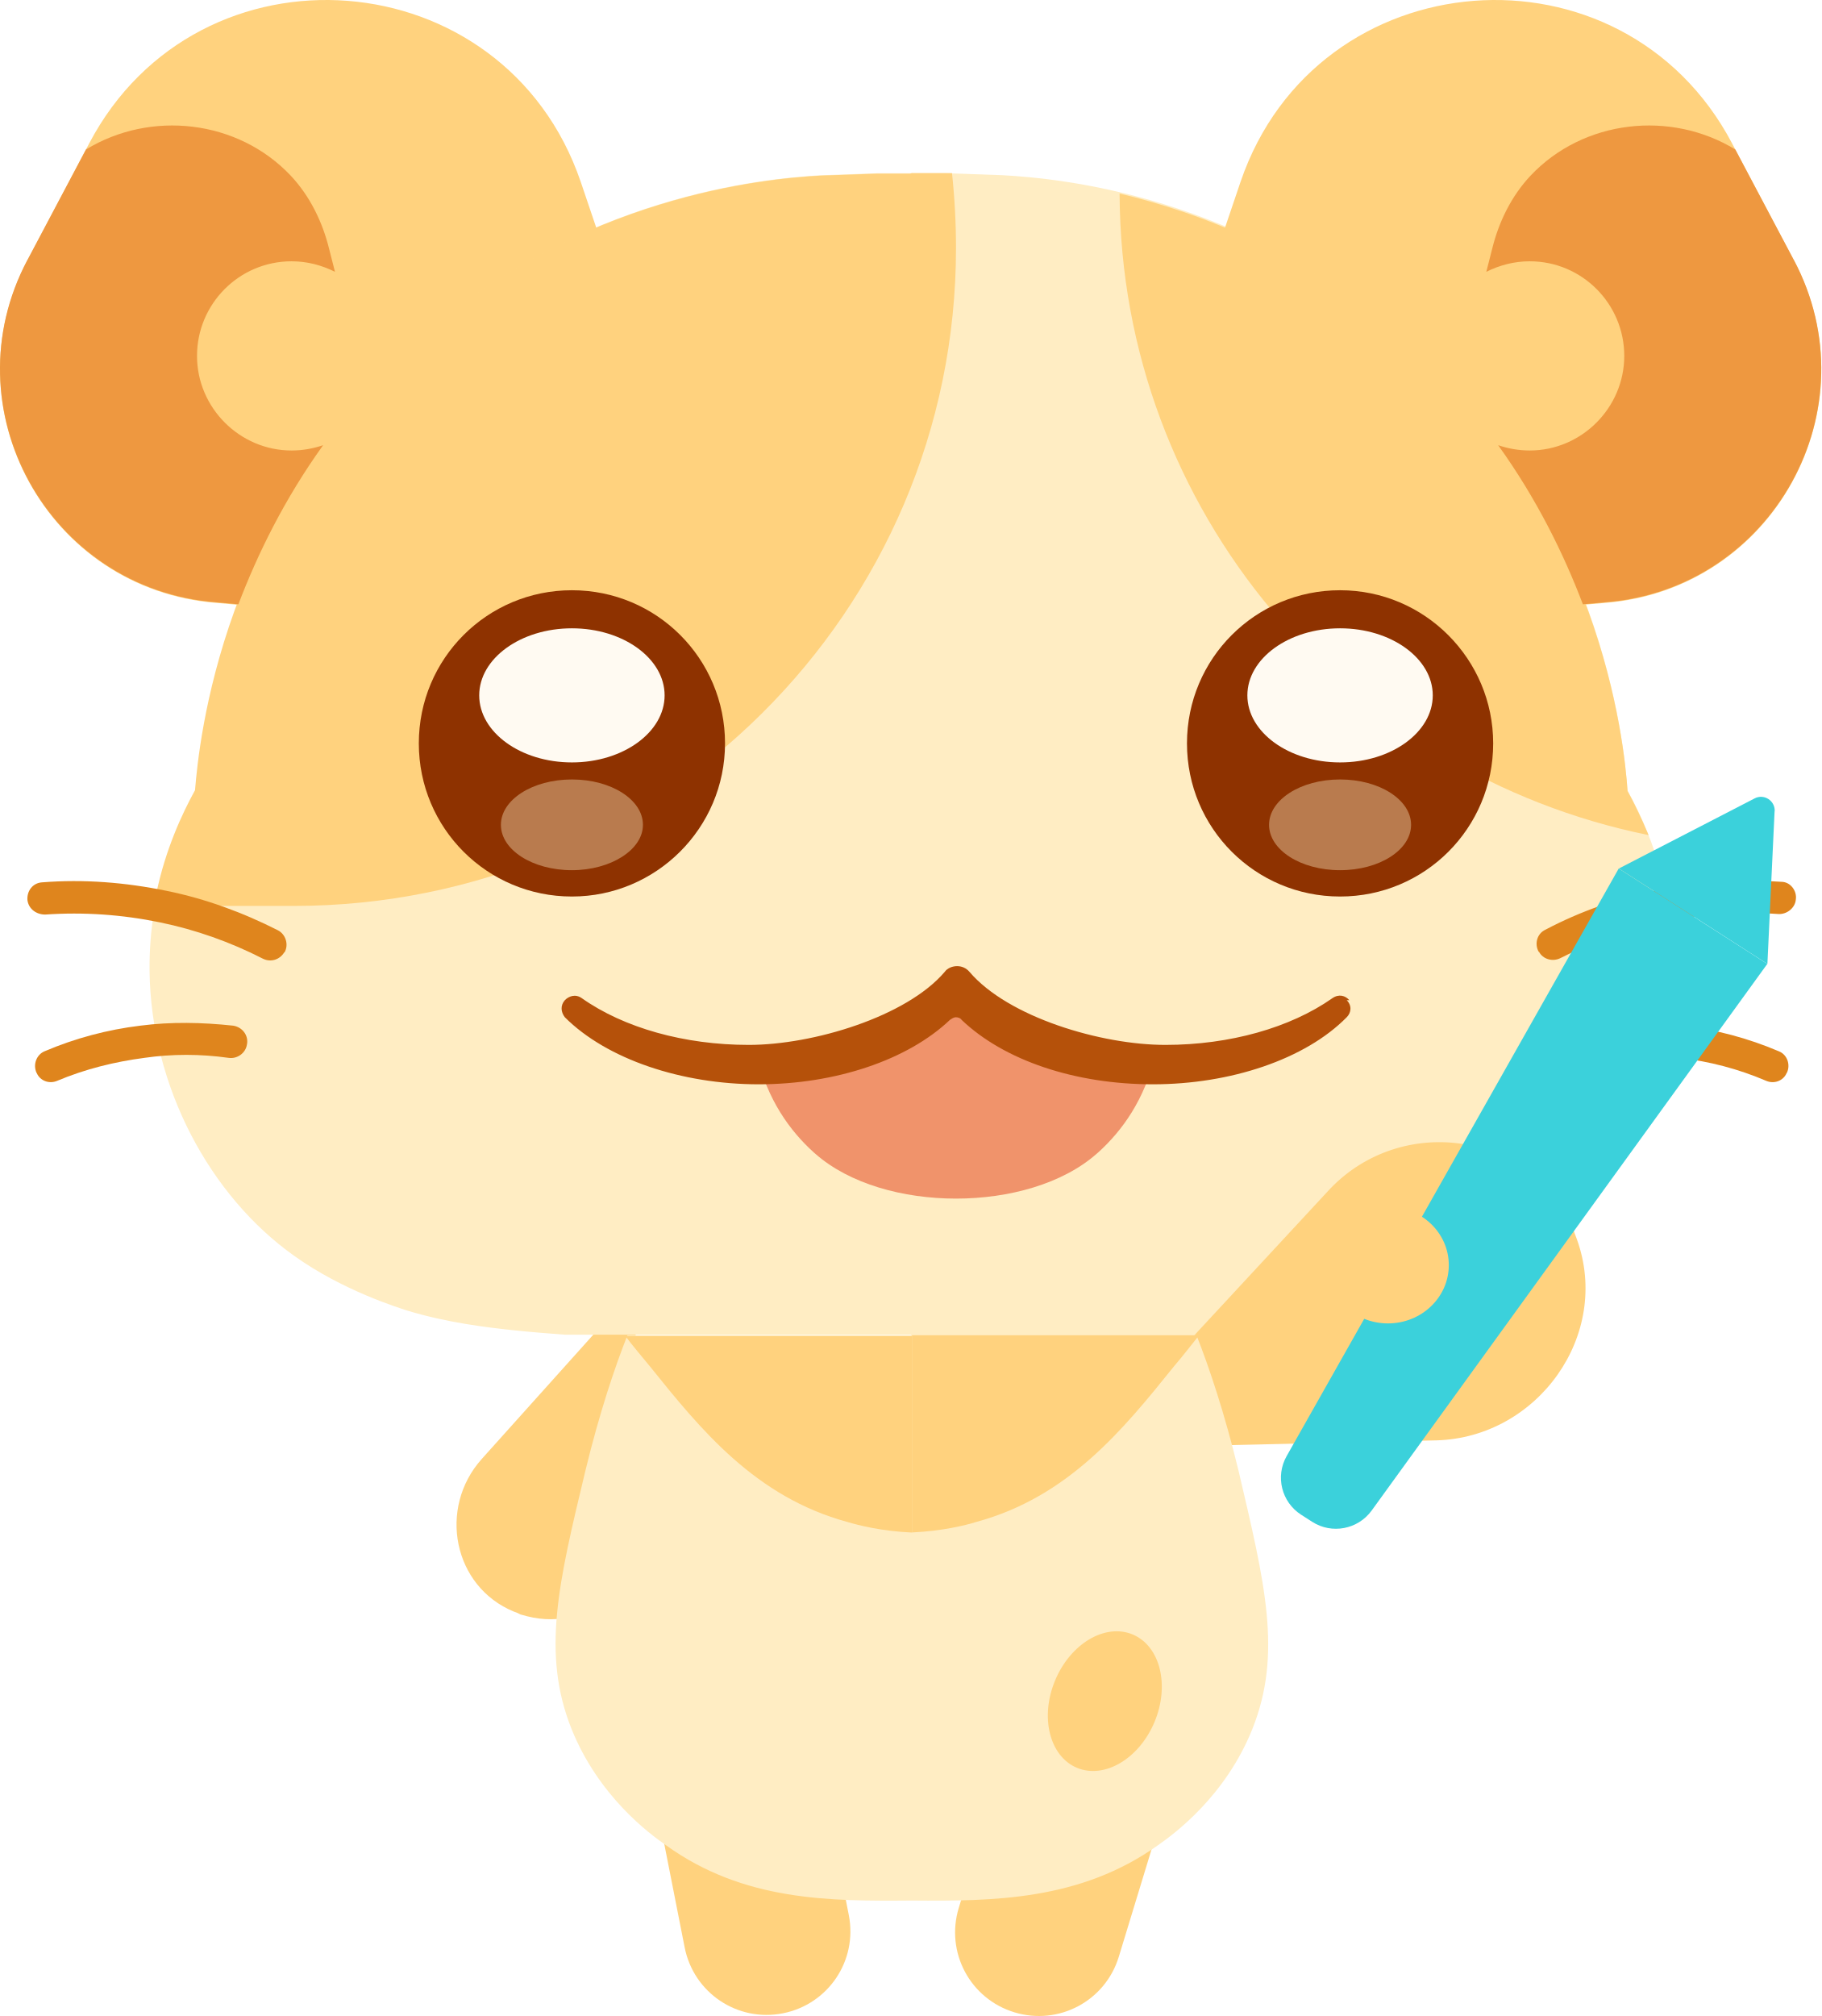
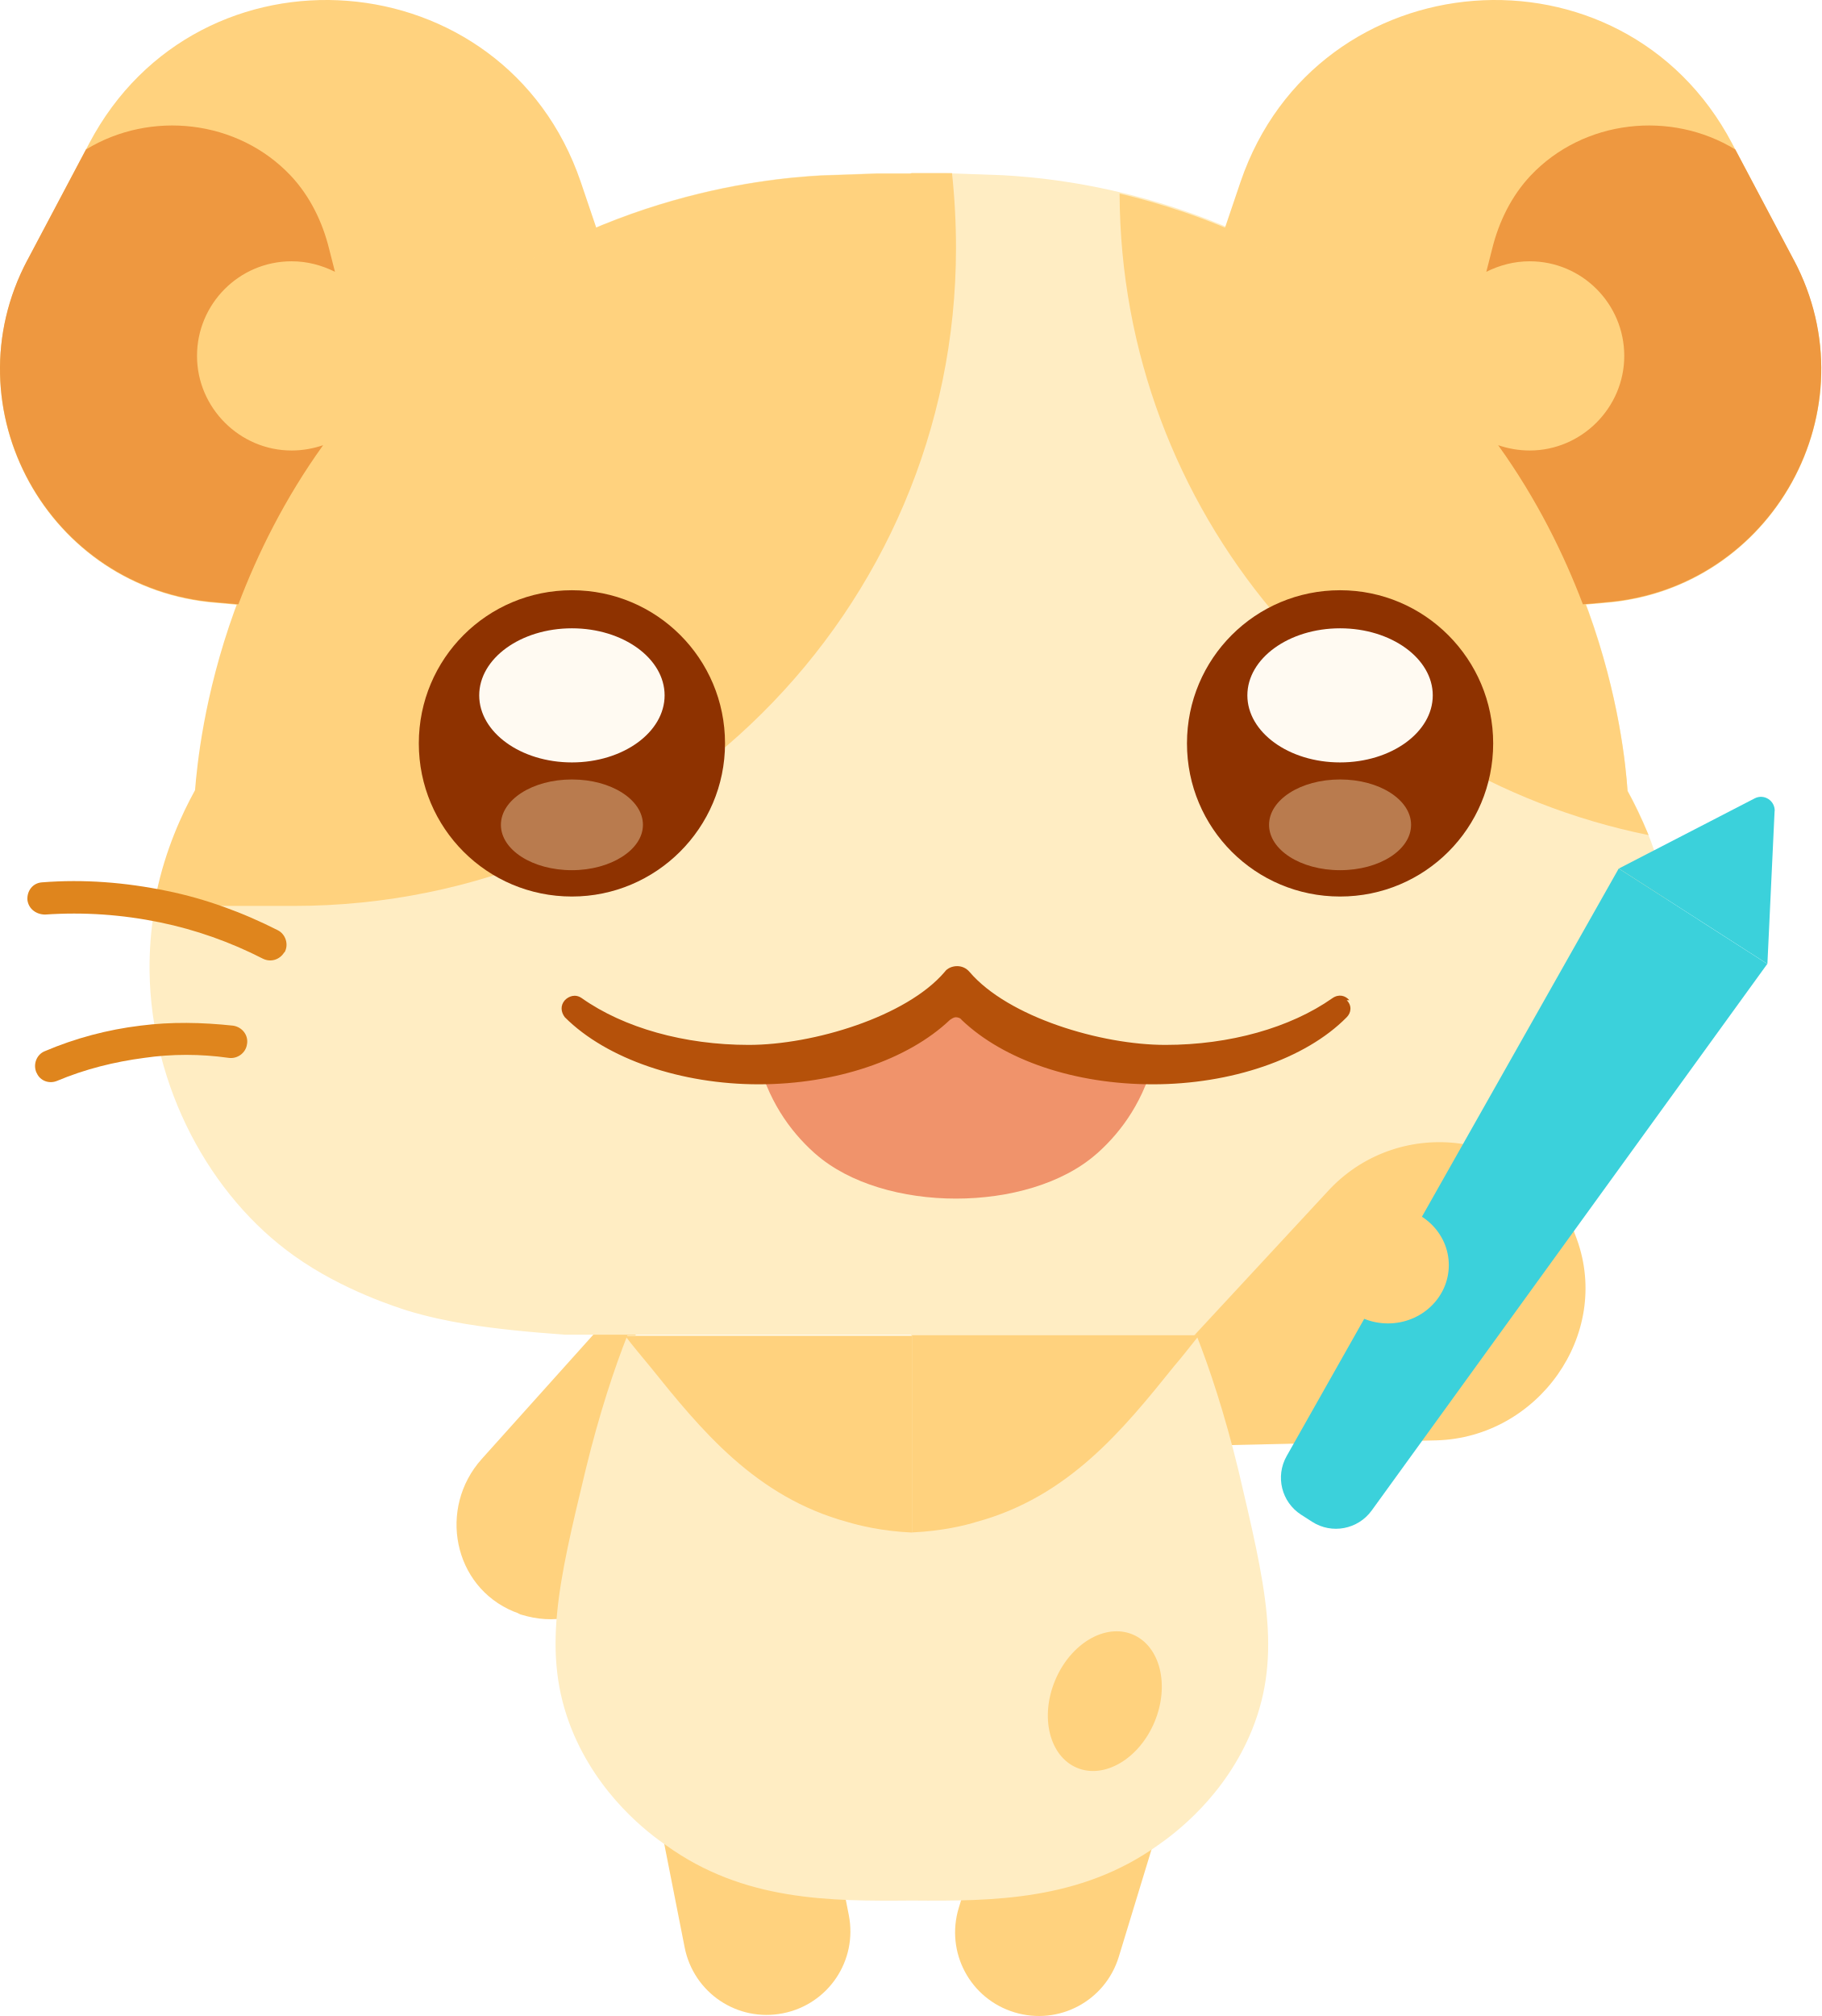
<svg xmlns="http://www.w3.org/2000/svg" preserveAspectRatio="none" overflow="visible" style="display: block;" width="116.377" height="128.787" viewBox="0 0 116.377 128.787" fill="none">
  <g id="Group 502">
    <g id="Group">
      <path id="Vector" d="M75.076 111.94L65.583 109.042C65.399 108.986 65.173 109.078 65.102 109.297L61.264 121.879C60.401 124.713 61.985 127.689 64.819 128.552C67.654 129.414 70.629 127.831 71.492 124.996L75.33 112.414C75.387 112.23 75.295 112.004 75.076 111.933V111.94Z" fill="#FFD27E" />
      <path id="Vector_2" d="M41.203 111.495L43.748 124.402C44.32 127.308 47.119 129.188 50.025 128.615C52.93 128.043 54.81 125.244 54.237 122.338L51.693 109.431C51.657 109.24 51.467 109.085 51.24 109.127L41.507 111.05C41.316 111.085 41.16 111.276 41.203 111.502V111.495Z" fill="#FFD27E" />
    </g>
    <path id="Vector_3" d="M40.461 82.422L30.784 93.202C27.97 96.34 28.953 101.359 32.841 102.956C32.989 102.999 33.095 103.048 33.251 103.133C33.399 103.175 33.541 103.211 33.689 103.253C37.789 104.292 41.705 100.885 41.408 96.743L40.418 82.436L40.461 82.422Z" fill="#FFD27E" />
    <path id="Vector_4" d="M103.993 50.472C103.781 47.405 102.31 32.532 89.587 21.484C79.302 12.493 67.794 11.397 64.055 11.192L60.443 11.065H58.301C58.301 11.065 58.28 11.065 58.266 11.065C58.252 11.065 58.245 11.065 58.231 11.065H56.089L52.477 11.192C48.737 11.404 37.237 12.493 26.945 21.477C14.222 32.518 12.751 47.383 12.539 50.451C11.239 52.763 9.514 56.834 9.556 62.001C9.641 69.43 13.423 76.407 18.795 80.224C21.905 82.451 25.475 83.539 25.977 83.709C28.578 84.507 31.144 84.797 32.692 84.967C33.865 85.094 35.003 85.179 36.092 85.264H58.209V85.306H80.426C81.514 85.221 82.653 85.137 83.826 85.009C85.381 84.84 87.94 84.55 90.541 83.751C91.043 83.582 94.613 82.493 97.723 80.266C103.095 76.442 106.877 69.466 106.961 62.029C107.004 56.862 105.279 52.784 103.978 50.472H103.993Z" fill="#FFEDC3" />
    <path id="Vector_5" d="M15.19 38.604C17.205 33.232 20.732 26.934 26.945 21.512C30.642 18.282 34.502 16.098 38.114 14.585L37.103 11.602C32.233 -2.634 12.709 -4.147 5.697 9.164L1.753 16.635C-3.287 26.128 3.096 37.671 13.805 38.512L15.233 38.639L15.19 38.597V38.604Z" fill="#FFD27E" />
    <path id="Vector_6" d="M58.273 11.058H60.832C61.002 12.655 61.087 14.246 61.087 15.843C61.087 39.063 42.15 57.873 18.76 57.873C-4.63 57.873 11.79 57.873 9.861 57.873C9.903 57.618 9.946 57.371 9.988 57.117V57.074C10.575 54.261 11.628 51.992 12.462 50.479C12.716 47.411 14.144 32.589 26.868 21.505C37.153 12.563 48.703 11.425 52.4 11.22L56.011 11.093H58.153L58.281 11.051L58.273 11.058Z" fill="#FFD27E" />
    <path id="Vector_7" d="M71.541 12.365C76.666 13.581 83.338 16.105 89.594 21.562C102.317 32.603 103.788 47.468 104 50.536C104.417 51.292 104.883 52.261 105.343 53.349C86.109 49.447 71.626 32.603 71.541 12.408V12.365Z" fill="#FFD27E" />
    <path id="Vector_8" d="M18.173 60.821C17.876 61.322 17.29 61.492 16.788 61.238C14.731 60.184 12.504 59.393 10.235 58.926C7.797 58.424 5.365 58.255 2.884 58.424C2.34 58.424 1.831 58.085 1.753 57.498C1.711 56.912 2.092 56.41 2.679 56.367C5.365 56.155 8.009 56.367 10.659 56.912C13.133 57.414 15.53 58.297 17.756 59.428C18.258 59.683 18.47 60.354 18.173 60.856V60.814V60.821Z" fill="#DF851D" />
    <path id="Vector_9" d="M2.34 68.547C2.085 68.002 2.34 67.373 2.841 67.161C4.814 66.32 6.871 65.776 8.97 65.521C10.942 65.267 12.914 65.309 14.893 65.521C15.48 65.606 15.904 66.15 15.777 66.737C15.692 67.281 15.148 67.663 14.604 67.578C12.801 67.324 10.992 67.324 9.231 67.578C7.302 67.833 5.45 68.292 3.647 69.048C3.145 69.26 2.559 69.048 2.347 68.547H2.34Z" fill="#DF851D" />
-     <path id="Vector_10" d="M98.331 60.821C98.034 60.319 98.204 59.647 98.748 59.393C100.975 58.219 103.364 57.378 105.845 56.877C108.446 56.332 111.139 56.163 113.825 56.332C114.412 56.332 114.836 56.919 114.751 57.463C114.709 58.007 114.165 58.431 113.62 58.389C111.146 58.219 108.708 58.389 106.269 58.891C104 59.35 101.773 60.149 99.716 61.203C99.215 61.457 98.586 61.287 98.331 60.785V60.828V60.821Z" fill="#DF851D" />
-     <path id="Vector_11" d="M114.164 68.547C113.952 69.049 113.366 69.261 112.864 69.049C111.097 68.292 109.209 67.79 107.28 67.578C105.477 67.366 103.668 67.366 101.908 67.578C101.363 67.663 100.819 67.281 100.734 66.737C100.607 66.15 101.031 65.606 101.618 65.521C103.59 65.267 105.562 65.225 107.541 65.521C109.641 65.776 111.698 66.32 113.67 67.161C114.214 67.373 114.426 68.045 114.172 68.547H114.164Z" fill="#DF851D" />
-     <path id="Vector_12" d="M36.545 57.272C41.917 57.272 46.328 52.904 46.328 47.489C46.328 42.075 41.959 37.706 36.545 37.706C31.13 37.706 26.762 42.075 26.762 47.489C26.762 52.904 31.13 57.272 36.545 57.272Z" fill="#8E3200" />
-     <path id="Vector_13" d="M36.545 48.705C39.818 48.705 42.468 46.775 42.468 44.422C42.468 42.068 39.825 40.138 36.545 40.138C33.265 40.138 30.621 42.068 30.621 44.422C30.621 46.775 33.265 48.705 36.545 48.705Z" fill="#FFFAF2" />
-     <path id="Vector_14" opacity="0.4" d="M36.545 55.59C39.019 55.59 41.083 54.289 41.083 52.692C41.083 51.094 39.068 49.794 36.545 49.794C34.021 49.794 32.007 51.094 32.007 52.692C32.007 54.289 34.021 55.59 36.545 55.59Z" fill="#FBE9C2" />
-     <path id="Vector_15" d="M95.412 47.489C95.412 42.117 91.043 37.706 85.629 37.706C80.214 37.706 75.846 42.075 75.846 47.489C75.846 52.904 80.214 57.272 85.629 57.272C91.043 57.272 95.412 52.904 95.412 47.489Z" fill="#8E3200" />
-     <path id="Vector_16" d="M91.552 44.422C91.552 42.068 88.908 40.138 85.629 40.138C82.349 40.138 79.705 42.068 79.705 44.422C79.705 46.775 82.349 48.705 85.629 48.705C88.908 48.705 91.552 46.775 91.552 44.422Z" fill="#FFFAF2" />
-     <path id="Vector_17" opacity="0.4" d="M90.166 52.692C90.166 51.094 88.152 49.794 85.629 49.794C83.105 49.794 81.091 51.094 81.091 52.692C81.091 54.289 83.105 55.59 85.629 55.59C88.152 55.59 90.166 54.289 90.166 52.692Z" fill="#FBE9C2" />
-     <path id="Vector_18" d="M1.753 16.607L5.492 9.552C9.606 7.036 15.19 7.623 18.59 11.235C19.806 12.535 20.605 14.175 21.029 15.893L21.404 17.363C20.562 16.946 19.637 16.692 18.633 16.692C15.275 16.692 12.589 19.42 12.589 22.735C12.589 26.05 15.318 28.779 18.633 28.779C19.347 28.779 20.018 28.652 20.647 28.44C18.173 31.882 16.449 35.409 15.233 38.604L13.805 38.477C3.096 37.636 -3.287 26.093 1.753 16.6V16.607Z" fill="#EE9840" />
-     <path id="Vector_19" d="M101.186 38.604C99.172 33.232 95.645 26.934 89.431 21.512C85.734 18.282 81.875 16.098 78.263 14.585L79.274 11.602C84.144 -2.634 103.667 -4.147 110.68 9.164L114.624 16.635C119.664 26.128 113.281 37.671 102.572 38.512L101.144 38.639L101.186 38.597V38.604Z" fill="#FFD27E" />
-     <path id="Vector_20" d="M114.624 16.607L110.885 9.552C106.771 7.036 101.187 7.623 97.787 11.235C96.571 12.535 95.772 14.175 95.348 15.893L94.974 17.363C95.815 16.946 96.741 16.692 97.745 16.692C101.102 16.692 103.788 19.42 103.788 22.735C103.788 26.05 101.06 28.779 97.745 28.779C97.031 28.779 96.359 28.652 95.73 28.44C98.204 31.882 99.929 35.409 101.144 38.604L102.572 38.477C113.281 37.636 119.664 26.093 114.624 16.6V16.607Z" fill="#EE9840" />
-     <path id="Vector_21" d="M69.562 92.523L91.799 92.014C98.26 91.823 102.968 85.285 100.762 79.171C100.678 78.952 100.593 78.732 100.515 78.513C100.43 78.294 100.345 78.075 100.19 77.905C97.186 72.074 89.205 71.31 84.83 76.117L69.555 92.594L69.569 92.53L69.562 92.523Z" fill="#FFD27E" />
-     <path id="Vector_22" d="M79.14 93.951C78.256 90.297 77.253 87.314 76.454 85.299H76.412H58.273H40.136H40.093C39.294 87.314 38.291 90.297 37.407 93.951C35.682 101.133 34.594 105.622 36.523 110.457C38.248 114.74 41.479 117.136 42.567 117.886C47.522 121.455 53.022 121.455 58.273 121.413C63.483 121.455 69.025 121.413 73.98 117.886C75.068 117.129 78.306 114.733 80.023 110.457C81.953 105.629 80.822 101.133 79.14 93.951Z" fill="#FFEDC3" />
-     <path id="Vector_23" d="M73.774 110C74.756 107.648 74.131 105.147 72.376 104.414C70.622 103.681 68.403 104.994 67.421 107.347C66.438 109.699 67.064 112.2 68.818 112.933C70.573 113.665 72.791 112.352 73.774 110Z" fill="#FFD27E" />
+     <path id="Vector_10" d="M36.545 57.272C41.917 57.272 46.328 52.904 46.328 47.489C46.328 42.075 41.959 37.706 36.545 37.706C31.13 37.706 26.762 42.075 26.762 47.489C26.762 52.904 31.13 57.272 36.545 57.272Z" fill="#8E3200" />
+     <path id="Vector_11" d="M36.545 48.705C39.818 48.705 42.468 46.775 42.468 44.422C42.468 42.068 39.825 40.138 36.545 40.138C33.265 40.138 30.621 42.068 30.621 44.422C30.621 46.775 33.265 48.705 36.545 48.705Z" fill="#FFFAF2" />
+     <path id="Vector_12" opacity="0.4" d="M36.545 55.59C39.019 55.59 41.083 54.289 41.083 52.692C41.083 51.094 39.068 49.794 36.545 49.794C34.021 49.794 32.007 51.094 32.007 52.692C32.007 54.289 34.021 55.59 36.545 55.59Z" fill="#FBE9C2" />
+     <path id="Vector_13" d="M95.412 47.489C95.412 42.117 91.043 37.706 85.629 37.706C80.214 37.706 75.846 42.075 75.846 47.489C75.846 52.904 80.214 57.272 85.629 57.272C91.043 57.272 95.412 52.904 95.412 47.489Z" fill="#8E3200" />
+     <path id="Vector_14" d="M91.552 44.422C91.552 42.068 88.908 40.138 85.629 40.138C82.349 40.138 79.705 42.068 79.705 44.422C79.705 46.775 82.349 48.705 85.629 48.705C88.908 48.705 91.552 46.775 91.552 44.422Z" fill="#FFFAF2" />
+     <path id="Vector_15" opacity="0.4" d="M90.166 52.692C90.166 51.094 88.152 49.794 85.629 49.794C83.105 49.794 81.091 51.094 81.091 52.692C81.091 54.289 83.105 55.59 85.629 55.59C88.152 55.59 90.166 54.289 90.166 52.692Z" fill="#FBE9C2" />
+     <path id="Vector_16" d="M1.753 16.607L5.492 9.552C9.606 7.036 15.19 7.623 18.59 11.235C19.806 12.535 20.605 14.175 21.029 15.893L21.404 17.363C20.562 16.946 19.637 16.692 18.633 16.692C15.275 16.692 12.589 19.42 12.589 22.735C12.589 26.05 15.318 28.779 18.633 28.779C19.347 28.779 20.018 28.652 20.647 28.44C18.173 31.882 16.449 35.409 15.233 38.604L13.805 38.477C3.096 37.636 -3.287 26.093 1.753 16.6V16.607Z" fill="#EE9840" />
+     <path id="Vector_17" d="M101.186 38.604C99.172 33.232 95.645 26.934 89.431 21.512C85.734 18.282 81.875 16.098 78.263 14.585L79.274 11.602C84.144 -2.634 103.667 -4.147 110.68 9.164L114.624 16.635C119.664 26.128 113.281 37.671 102.572 38.512L101.144 38.639L101.186 38.597V38.604Z" fill="#FFD27E" />
+     <path id="Vector_18" d="M114.624 16.607L110.885 9.552C106.771 7.036 101.187 7.623 97.787 11.235C96.571 12.535 95.772 14.175 95.348 15.893L94.974 17.363C95.815 16.946 96.741 16.692 97.745 16.692C101.102 16.692 103.788 19.42 103.788 22.735C103.788 26.05 101.06 28.779 97.745 28.779C97.031 28.779 96.359 28.652 95.73 28.44C98.204 31.882 99.929 35.409 101.144 38.604L102.572 38.477C113.281 37.636 119.664 26.093 114.624 16.6V16.607Z" fill="#EE9840" />
+     <path id="Vector_19" d="M69.562 92.523L91.799 92.014C98.26 91.823 102.968 85.285 100.762 79.171C100.678 78.952 100.593 78.732 100.515 78.513C100.43 78.294 100.345 78.075 100.19 77.905C97.186 72.074 89.205 71.31 84.83 76.117L69.555 92.594L69.569 92.53L69.562 92.523Z" fill="#FFD27E" />
+     <path id="Vector_20" d="M79.14 93.951C78.256 90.297 77.253 87.314 76.454 85.299H76.412H58.273H40.136H40.093C39.294 87.314 38.291 90.297 37.407 93.951C35.682 101.133 34.594 105.622 36.523 110.457C38.248 114.74 41.479 117.136 42.567 117.886C47.522 121.455 53.022 121.455 58.273 121.413C63.483 121.455 69.025 121.413 73.98 117.886C75.068 117.129 78.306 114.733 80.023 110.457C81.953 105.629 80.822 101.133 79.14 93.951Z" fill="#FFEDC3" />
+     <path id="Vector_21" d="M73.774 110C74.756 107.648 74.131 105.147 72.376 104.414C70.622 103.681 68.403 104.994 67.421 107.347C66.438 109.699 67.064 112.2 68.818 112.933C70.573 113.665 72.791 112.352 73.774 110Z" fill="#FFD27E" />
    <g id="Group_2">
-       <path id="Vector_24" d="M58.273 85.299V97.896C60.203 97.811 61.716 97.436 62.387 97.224C68.268 95.627 71.753 91.343 75.026 87.272C75.57 86.643 76.079 85.971 76.623 85.299H58.273Z" fill="#FFD27E" />
-       <path id="Vector_25" d="M41.521 87.278C44.793 91.35 48.278 95.633 54.159 97.231C54.873 97.443 56.343 97.818 58.273 97.902V85.349H39.959C40.453 86.006 40.983 86.621 41.521 87.278Z" fill="#FFD27E" />
-       <path id="Vector_26" d="M39.923 85.341H39.958C39.958 85.341 39.937 85.314 39.923 85.3V85.341Z" fill="#FFD27E" />
+       <path id="Vector_22" d="M58.273 85.299V97.896C60.203 97.811 61.716 97.436 62.387 97.224C68.268 95.627 71.753 91.343 75.026 87.272C75.57 86.643 76.079 85.971 76.623 85.299H58.273Z" fill="#FFD27E" />
+       <path id="Vector_23" d="M41.521 87.278C44.793 91.35 48.278 95.633 54.159 97.231C54.873 97.443 56.343 97.818 58.273 97.902V85.349H39.959C40.453 86.006 40.983 86.621 41.521 87.278Z" fill="#FFD27E" />
+       <path id="Vector_24" d="M39.923 85.341H39.958C39.958 85.341 39.937 85.314 39.923 85.3V85.341Z" fill="#FFD27E" />
    </g>
    <g id="Group_3">
-       <path id="Vector_27" d="M113.394 51.822L112.935 61.577L103.442 55.484L112.122 51.002C112.723 50.691 113.429 51.151 113.401 51.822H113.394Z" fill="#3BD1DB" />
-       <path id="Vector_28" d="M108.538 58.757L107.831 58.304L103.434 55.484L82.215 93.018C81.479 94.319 81.889 95.959 83.141 96.764L83.847 97.217C85.099 98.023 86.767 97.704 87.643 96.503L112.927 61.577L108.531 58.757H108.538Z" fill="#3BD1DB" />
+       <path id="Vector_25" d="M113.394 51.822L112.935 61.577L103.442 55.484L112.122 51.002C112.723 50.691 113.429 51.151 113.401 51.822H113.394Z" fill="#3BD1DB" />
+       <path id="Vector_26" d="M108.538 58.757L107.831 58.304L103.434 55.484L82.215 93.018C81.479 94.319 81.889 95.959 83.141 96.764L83.847 97.217C85.099 98.023 86.767 97.704 87.643 96.503L112.927 61.577L108.531 58.757H108.538Z" fill="#3BD1DB" />
    </g>
-     <path id="Vector_29" d="M88.689 84.543C90.836 84.543 92.577 82.875 92.577 80.818C92.577 78.761 90.836 77.093 88.689 77.093C86.542 77.093 84.801 78.761 84.801 80.818C84.801 82.875 86.542 84.543 88.689 84.543Z" fill="#FFD27E" />
-     <path id="Vector_30" d="M61.087 64.532C56.838 65.479 52.59 66.427 48.349 67.374C49.028 70.237 50.455 72.23 52.017 73.636C52.046 73.658 52.074 73.686 52.116 73.721C54.286 75.623 57.687 76.57 61.087 76.57C64.486 76.57 67.886 75.623 70.056 73.721C70.099 73.686 70.127 73.658 70.155 73.636C71.718 72.23 73.145 70.237 73.824 67.374C69.576 66.427 65.328 65.479 61.087 64.532Z" fill="#F0936B" />
-     <path id="Vector_31" d="M86.222 63.896C85.968 63.599 85.551 63.479 85.134 63.769C82.448 65.656 78.581 66.751 74.468 66.751C70.354 66.751 64.43 64.984 61.956 62.093C61.744 61.839 61.454 61.719 61.157 61.719C60.861 61.719 60.528 61.846 60.359 62.093C57.92 64.949 51.961 66.751 47.847 66.751C43.733 66.751 39.867 65.663 37.181 63.769C36.764 63.472 36.34 63.641 36.092 63.896C35.795 64.235 35.838 64.652 36.092 64.984C38.778 67.67 43.564 69.268 48.476 69.268C53.389 69.268 58.005 67.713 60.698 65.154C60.825 65.069 60.952 64.984 61.072 64.984C61.193 64.984 61.369 65.027 61.447 65.154C64.176 67.755 68.714 69.268 73.669 69.268C78.624 69.268 83.409 67.67 86.053 64.984C86.35 64.688 86.392 64.228 86.053 63.896H86.222Z" fill="#B5510A" />
+     <path id="Vector_27" d="M88.689 84.543C90.836 84.543 92.577 82.875 92.577 80.818C92.577 78.761 90.836 77.093 88.689 77.093C86.542 77.093 84.801 78.761 84.801 80.818C84.801 82.875 86.542 84.543 88.689 84.543Z" fill="#FFD27E" />
+     <path id="Vector_28" d="M61.087 64.532C56.838 65.479 52.59 66.427 48.349 67.374C49.028 70.237 50.455 72.23 52.017 73.636C52.046 73.658 52.074 73.686 52.116 73.721C54.286 75.623 57.687 76.57 61.087 76.57C64.486 76.57 67.886 75.623 70.056 73.721C70.099 73.686 70.127 73.658 70.155 73.636C71.718 72.23 73.145 70.237 73.824 67.374C69.576 66.427 65.328 65.479 61.087 64.532Z" fill="#F0936B" />
+     <path id="Vector_29" d="M86.222 63.896C85.968 63.599 85.551 63.479 85.134 63.769C82.448 65.656 78.581 66.751 74.468 66.751C70.354 66.751 64.43 64.984 61.956 62.093C61.744 61.839 61.454 61.719 61.157 61.719C60.861 61.719 60.528 61.846 60.359 62.093C57.92 64.949 51.961 66.751 47.847 66.751C43.733 66.751 39.867 65.663 37.181 63.769C36.764 63.472 36.34 63.641 36.092 63.896C35.795 64.235 35.838 64.652 36.092 64.984C38.778 67.67 43.564 69.268 48.476 69.268C53.389 69.268 58.005 67.713 60.698 65.154C60.825 65.069 60.952 64.984 61.072 64.984C61.193 64.984 61.369 65.027 61.447 65.154C64.176 67.755 68.714 69.268 73.669 69.268C78.624 69.268 83.409 67.67 86.053 64.984C86.35 64.688 86.392 64.228 86.053 63.896H86.222Z" fill="#B5510A" />
  </g>
</svg>
